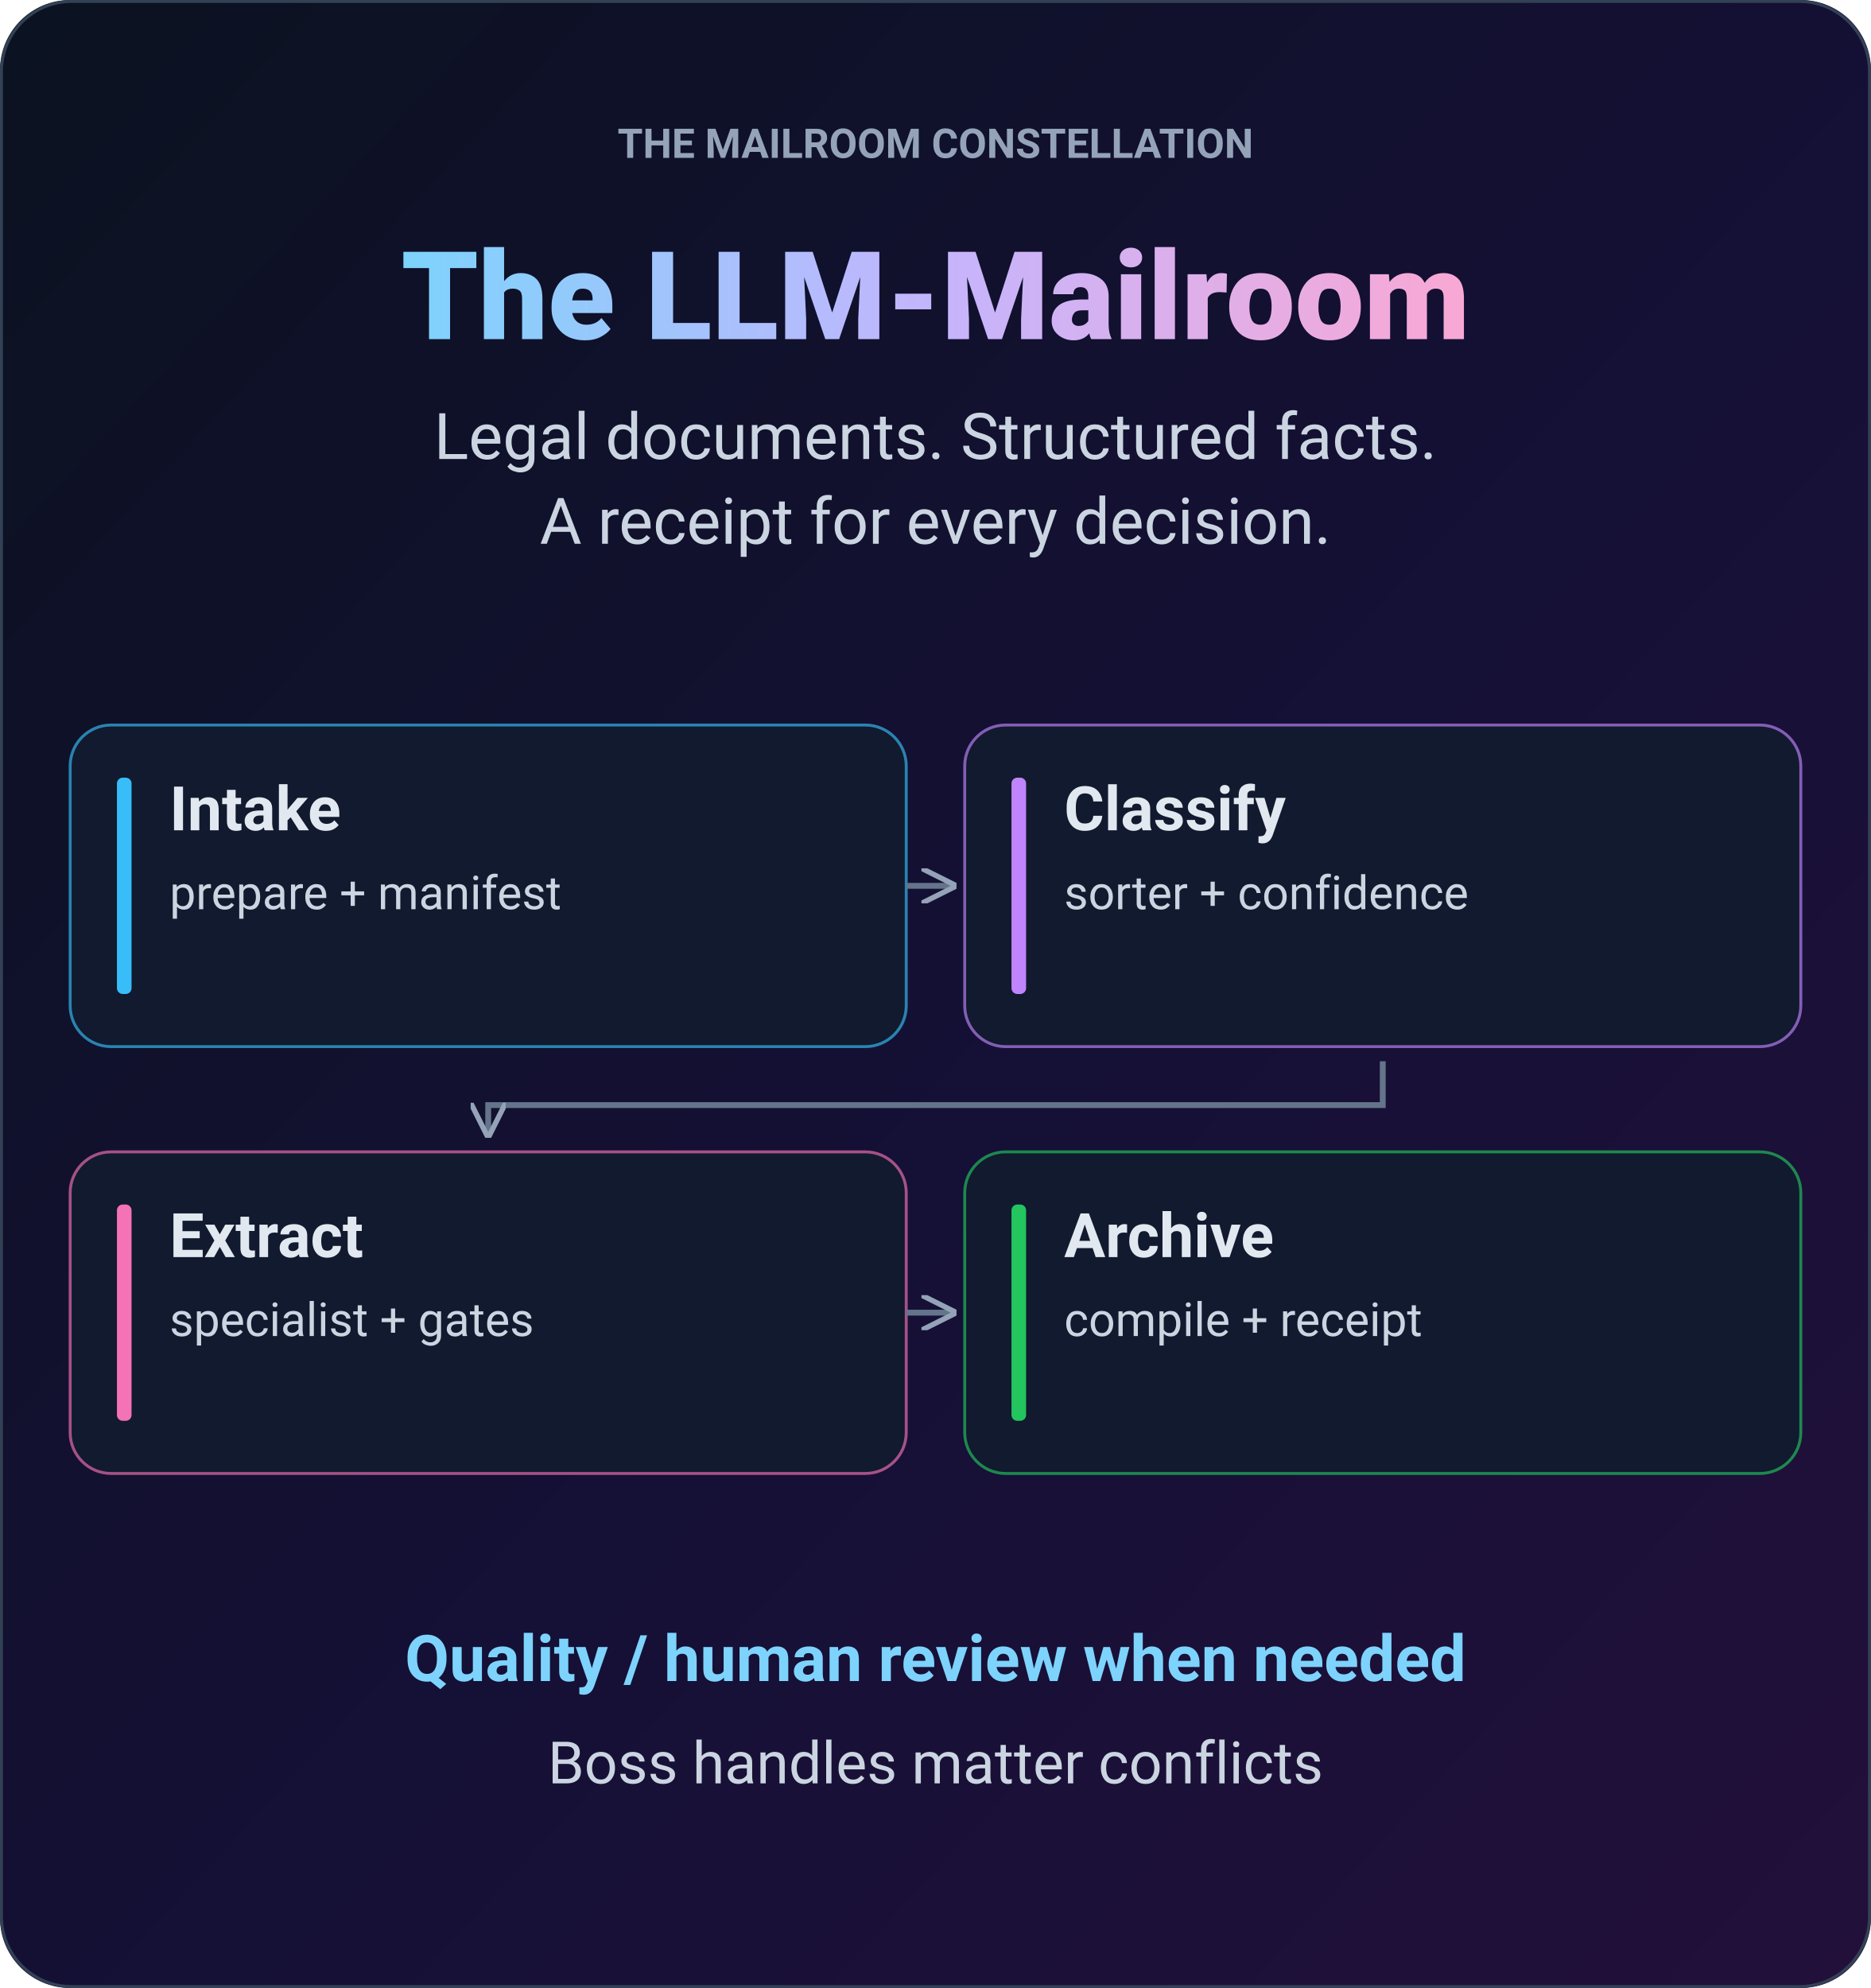
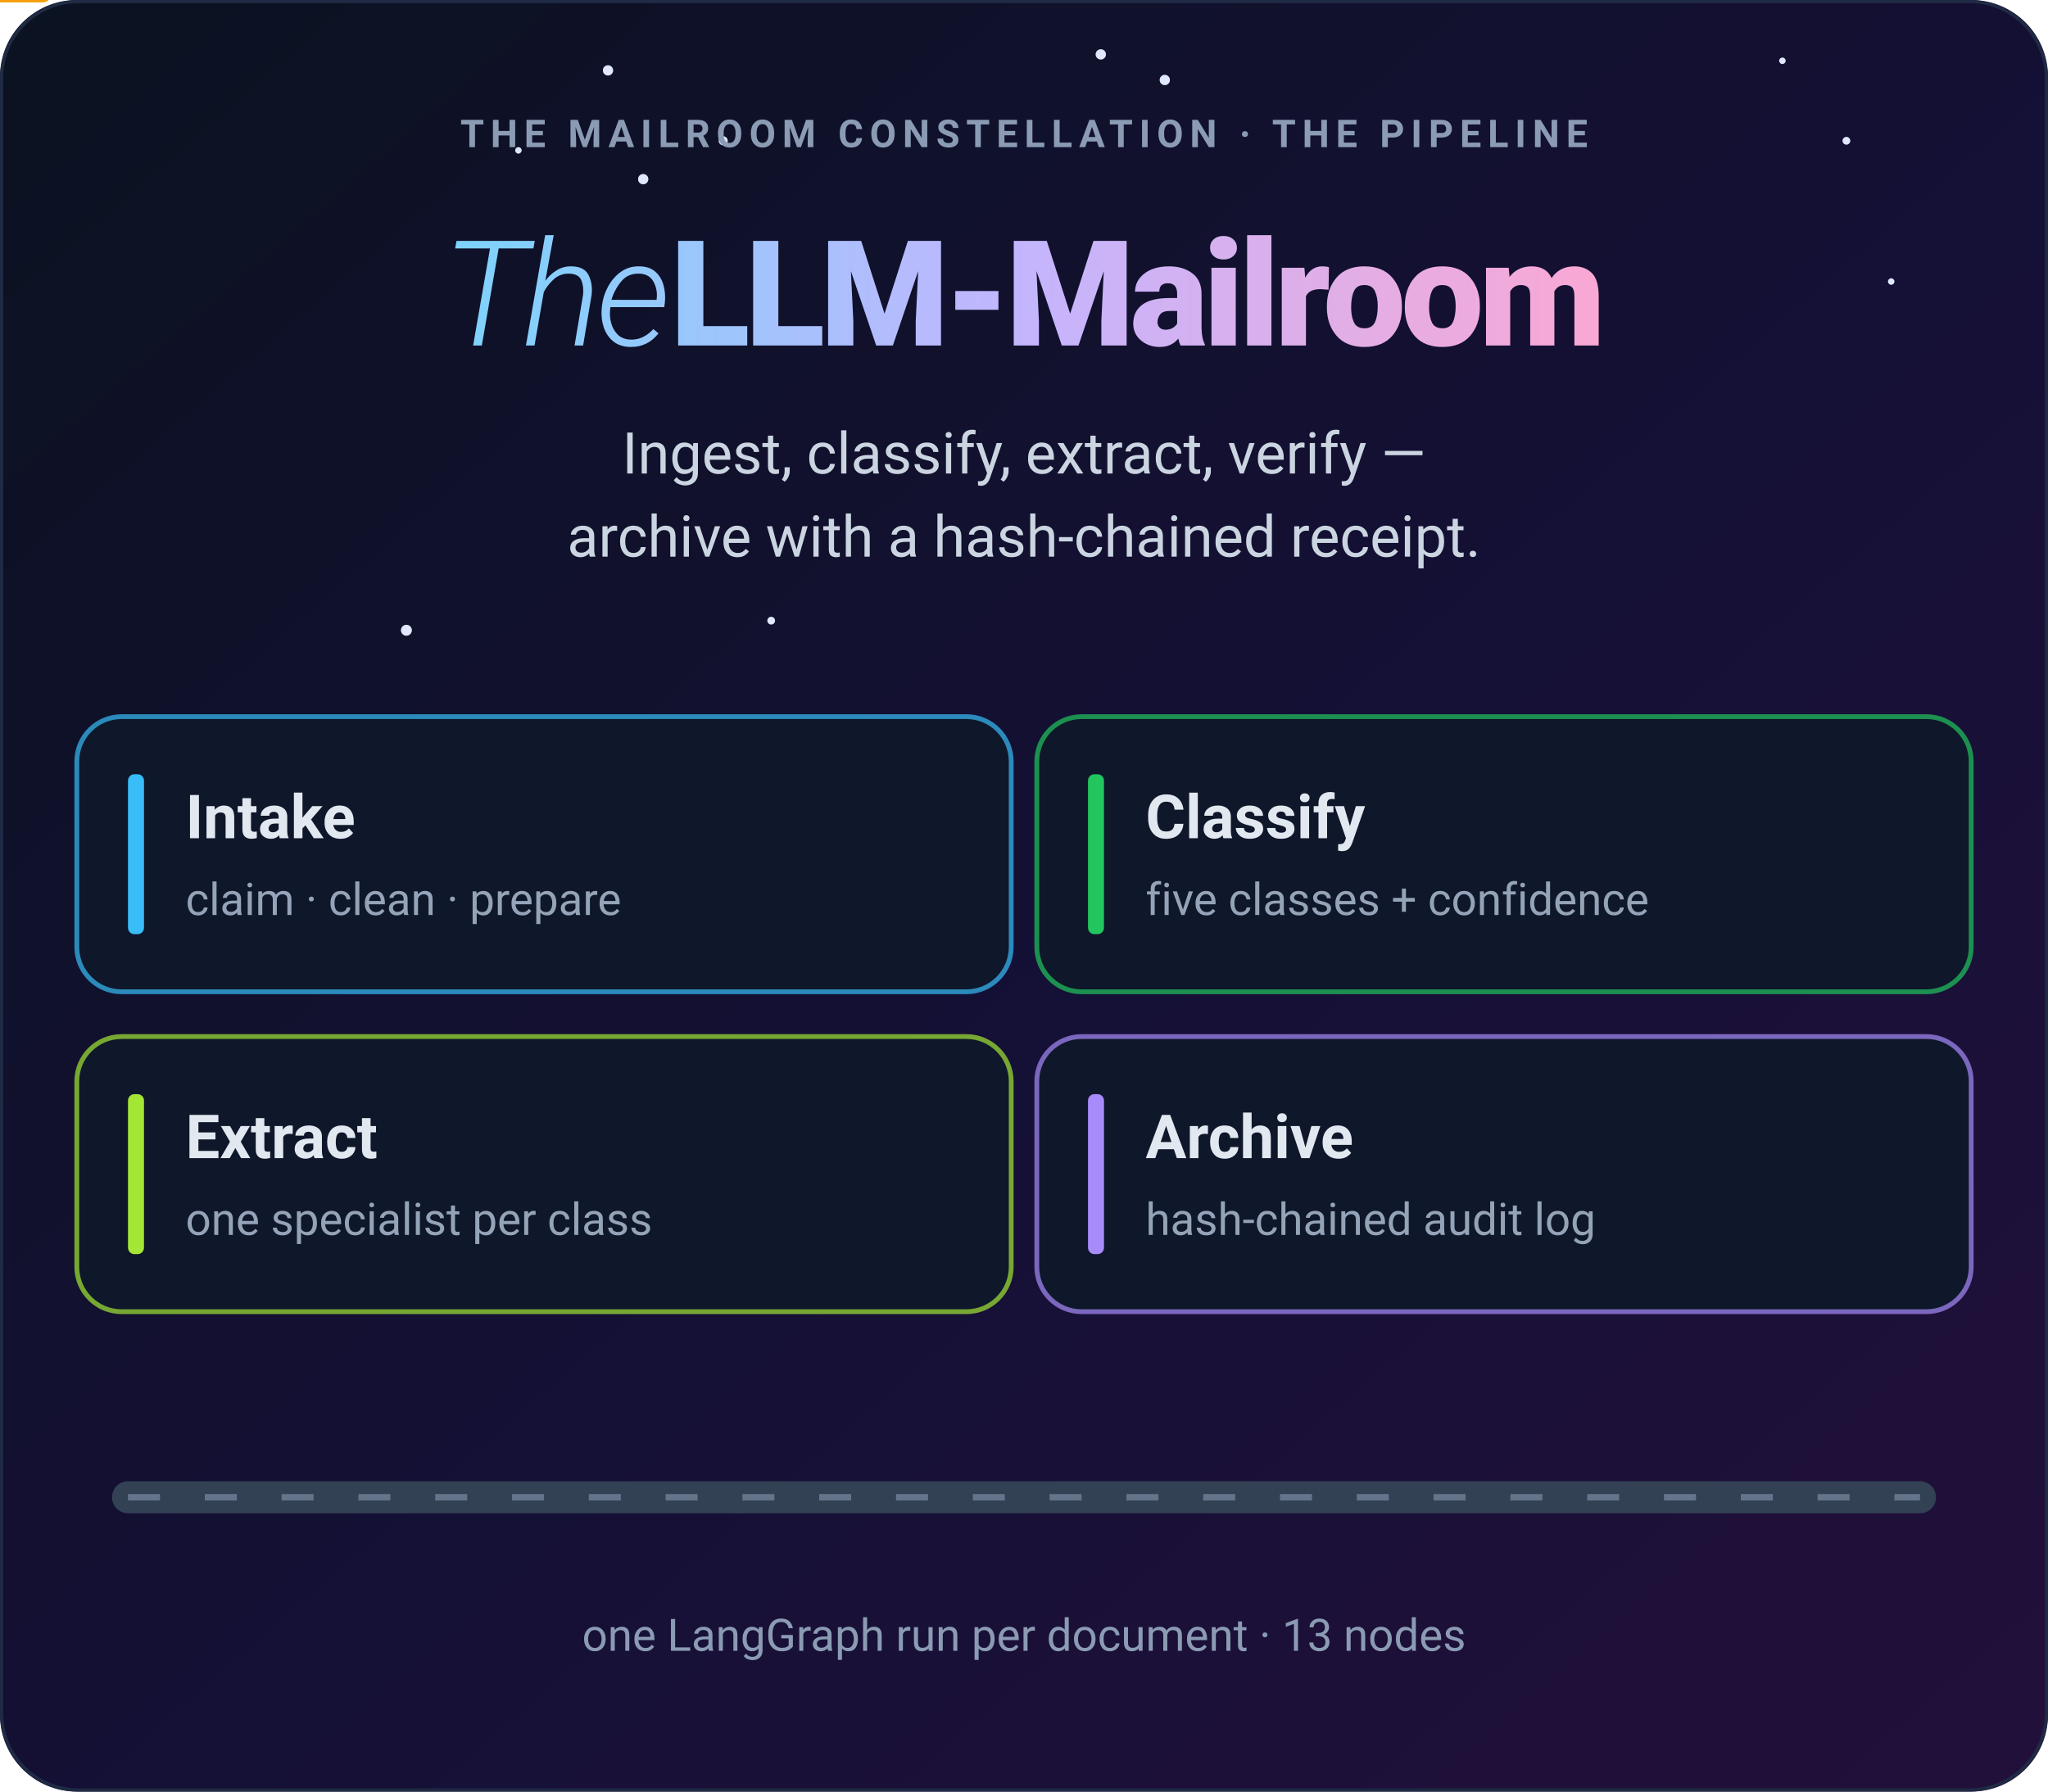
- <svg xmlns="http://www.w3.org/2000/svg" viewBox="0 0 640 680" width="640" height="680" role="img" aria-labelledby="title desc" font-family="ui-sans-serif,-apple-system,'Segoe UI',Roboto,Helvetica,Arial,sans-serif">
+ <svg xmlns="http://www.w3.org/2000/svg" viewBox="0 0 640 560" width="640" height="560" role="img" aria-labelledby="t d" font-family="ui-sans-serif,-apple-system,'Segoe UI',Roboto,Helvetica,Arial,sans-serif">
  <defs>
-     <linearGradient id="bg" x2="1" y2="1">
-       <stop stop-color="#0b1220" />
+     <linearGradient id="bg" x1="0" y1="0" x2="1" y2="1">
+       <stop offset="0" stop-color="#0b1220" />
      <stop offset=".55" stop-color="#151036" />
      <stop offset="1" stop-color="#22103a" />
    </linearGradient>
-     <linearGradient id="heading">
-       <stop stop-color="#7dd3fc" />
+     <linearGradient id="ttl" x1="0" y1="0" x2="1" y2="0">
+       <stop offset="0" stop-color="#7dd3fc" />
      <stop offset=".5" stop-color="#c4b5fd" />
      <stop offset="1" stop-color="#f9a8d4" />
    </linearGradient>
-     <marker id="arrow" viewBox="0 0 10 10" refX="9" refY="5" markerWidth="6" markerHeight="6" orient="auto-start-reverse">
-       <path d="M0 0 L10 5 L0 10" fill="none" stroke="#94a3b8" stroke-width="1.5" />
+     <radialGradient id="glow" cx=".5" cy=".5" r=".5">
+       <stop offset="0" stop-color="#a78bfa" stop-opacity=".9" />
+       <stop offset="1" stop-color="#a78bfa" stop-opacity="0" />
+     </radialGradient>
+     <filter id="soft" x="-50%" y="-50%" width="200%" height="200%">
+       <feGaussianBlur stdDeviation="3" />
+     </filter>
+     <marker id="arr" viewBox="0 0 10 10" refX="8" refY="5" markerWidth="7" markerHeight="7" orient="auto-start-reverse">
+       <path d="M1 1 L9 5 L1 9" fill="none" stroke="#94a3b8" stroke-width="1.6" stroke-linecap="round" stroke-linejoin="round" />
    </marker>
+     <g id="env">
+       <rect x="-22" y="-30" width="44" height="30" rx="3" fill="#fef3c7" stroke="#f59e0b" stroke-width="2" />
+       <polyline points="-22,-30 0,-13 22,-30" fill="none" stroke="#f59e0b" stroke-width="2" stroke-linejoin="round" />
+       <circle cx="0" cy="-13" r="3.2" fill="#ef4444" />
+     </g>
  </defs>
-   <style>.cue{stroke-dasharray:6 22;animation:travel 4.5s linear 1}@keyframes travel{from{stroke-dashoffset:112}to{stroke-dashoffset:0}}@media(prefers-reduced-motion:reduce){.cue{animation:none}}</style>
-   <rect width="640" height="680" rx="24" fill="url(#bg)" />
-   <rect x=".5" y=".5" width="639" height="679" rx="24" fill="none" stroke="#334155" />
-   <text x="320" y="54" font-size="14" fill="#94a3b8" font-weight="700" text-anchor="middle">THE MAILROOM CONSTELLATION</text>
-   <text x="320" y="116" font-size="42" fill="url(#heading)" font-weight="800" text-anchor="middle">The LLM-Mailroom</text>
-   <text x="320" y="157" font-size="22" fill="#cbd5e1" font-weight="400" text-anchor="middle">Legal documents. Structured facts.</text>
-   <text x="320" y="186" font-size="22" fill="#cbd5e1" font-weight="400" text-anchor="middle">A receipt for every decision.</text>
-   <rect x="24" y="248" width="286" height="110" rx="14" fill="#111a2e" stroke="#38bdf8" stroke-opacity=".65" />
-   <rect x="40" y="266" width="5" height="74" rx="2" fill="#38bdf8" />
-   <text x="58" y="284" font-size="21" fill="#e2e8f0" font-weight="700" text-anchor="start">Intake</text>
-   <text x="58" y="311" font-size="16" fill="#cbd5e1" font-weight="400" text-anchor="start">prepare + manifest</text>
-   <rect x="330" y="248" width="286" height="110" rx="14" fill="#111a2e" stroke="#c084fc" stroke-opacity=".65" />
-   <rect x="346" y="266" width="5" height="74" rx="2" fill="#c084fc" />
-   <text x="364" y="284" font-size="21" fill="#e2e8f0" font-weight="700" text-anchor="start">Classify</text>
-   <text x="364" y="311" font-size="16" fill="#cbd5e1" font-weight="400" text-anchor="start">sorter + confidence</text>
-   <rect x="24" y="394" width="286" height="110" rx="14" fill="#111a2e" stroke="#f472b6" stroke-opacity=".65" />
-   <rect x="40" y="412" width="5" height="74" rx="2" fill="#f472b6" />
-   <text x="58" y="430" font-size="21" fill="#e2e8f0" font-weight="700" text-anchor="start">Extract</text>
-   <text x="58" y="457" font-size="16" fill="#cbd5e1" font-weight="400" text-anchor="start">specialist + gates</text>
-   <rect x="330" y="394" width="286" height="110" rx="14" fill="#111a2e" stroke="#22c55e" stroke-opacity=".65" />
-   <rect x="346" y="412" width="5" height="74" rx="2" fill="#22c55e" />
-   <text x="364" y="430" font-size="21" fill="#e2e8f0" font-weight="700" text-anchor="start">Archive</text>
-   <text x="364" y="457" font-size="16" fill="#cbd5e1" font-weight="400" text-anchor="start">compile + receipt</text>
-   <path d="M310 303 L326 303" fill="none" stroke="#64748b" stroke-width="2" marker-end="url(#arrow)" />
-   <path d="M473 363 V378 H167 V388" fill="none" stroke="#64748b" stroke-width="2" marker-end="url(#arrow)" />
-   <path d="M310 449 L326 449" fill="none" stroke="#64748b" stroke-width="2" marker-end="url(#arrow)" />
-   <text x="320" y="575" font-size="22" fill="#7dd3fc" font-weight="600" text-anchor="middle">Quality / human review when needed</text>
-   <text x="320" y="610" font-size="20" fill="#cbd5e1" font-weight="400" text-anchor="middle">Boss handles matter conflicts</text>
+   <style>@media (prefers-reduced-motion: reduce){.motion{display:none}}</style>
+   <rect width="640" height="560" rx="24" fill="url(#bg)" />
+   <rect x=".5" y=".5" width="639" height="559" rx="24" fill="none" stroke="#1f2a44" />
+   <g fill="#e0e7ff">
+     <circle cx="127" cy="197" r="1.7" opacity=".35" />
+     <circle cx="241" cy="194" r="1.2" opacity=".35" />
+     <circle cx="344" cy="17" r="1.6" opacity=".35" />
+     <circle cx="226" cy="44" r="1.4" opacity=".35" />
+     <circle cx="364" cy="25" r="1.6" opacity=".35" />
+     <circle cx="577" cy="44" r="1.2" opacity=".35" />
+     <circle cx="201" cy="56" r="1.6" opacity=".35" />
+     <circle cx="190" cy="22" r="1.6" opacity=".35" />
+     <circle cx="557" cy="19" r="1" opacity=".35" />
+     <circle cx="591" cy="88" r="1" opacity=".35" />
+     <circle cx="162" cy="47" r="1" opacity=".35" />
+   </g>
+   <g class="motion" fill="#e0e7ff">
+     <circle cx="127" cy="197" r="1.7">
+       <animate attributeName="opacity" values="0;.9;0" dur="2.2s" begin="0s" repeatCount="indefinite" />
+     </circle>
+     <circle cx="241" cy="194" r="1.2">
+       <animate attributeName="opacity" values="0;.9;0" dur="4.3s" begin="0.4s" repeatCount="indefinite" />
+     </circle>
+     <circle cx="344" cy="17" r="1.6">
+       <animate attributeName="opacity" values="0;.9;0" dur="2.6s" begin="1.6s" repeatCount="indefinite" />
+     </circle>
+     <circle cx="226" cy="44" r="1.4">
+       <animate attributeName="opacity" values="0;.9;0" dur="3.5s" begin="0.4s" repeatCount="indefinite" />
+     </circle>
+     <circle cx="364" cy="25" r="1.6">
+       <animate attributeName="opacity" values="0;.9;0" dur="2.8s" begin="0.8s" repeatCount="indefinite" />
+     </circle>
+     <circle cx="577" cy="44" r="1.2">
+       <animate attributeName="opacity" values="0;.9;0" dur="3.4s" begin="1.2s" repeatCount="indefinite" />
+     </circle>
+     <circle cx="201" cy="56" r="1.6">
+       <animate attributeName="opacity" values="0;.9;0" dur="3.6s" begin="2.4s" repeatCount="indefinite" />
+     </circle>
+     <circle cx="190" cy="22" r="1.6">
+       <animate attributeName="opacity" values="0;.9;0" dur="2.7s" begin="0.4s" repeatCount="indefinite" />
+     </circle>
+     <circle cx="557" cy="19" r="1">
+       <animate attributeName="opacity" values="0;.9;0" dur="2.3s" begin="0.8s" repeatCount="indefinite" />
+     </circle>
+     <circle cx="591" cy="88" r="1">
+       <animate attributeName="opacity" values="0;.9;0" dur="3.8s" begin="1.2s" repeatCount="indefinite" />
+     </circle>
+     <circle cx="162" cy="47" r="1">
+       <animate attributeName="opacity" values="0;.9;0" dur="3.1s" begin="1.6s" repeatCount="indefinite" />
+     </circle>
+   </g>
+   <text x="320" y="46" font-size="12" fill="#8b9bb4" font-weight="700" text-anchor="middle" letter-spacing="2">THE MAILROOM CONSTELLATION · THE PIPELINE</text>
+   <text x="320" y="108" text-anchor="middle" font-size="46" font-weight="800" letter-spacing="-1.5" fill="url(#ttl)">
+     <tspan font-weight="300" font-style="italic">The </tspan>LLM-Mailroom</text>
+   <text x="320" y="148" font-size="18" fill="#cbd5e1" text-anchor="middle">Ingest, classify, extract, verify —</text>
+   <text x="320" y="174" font-size="18" fill="#cbd5e1" text-anchor="middle">archive with a hash-chained receipt.</text>
+   <rect x="24" y="224" width="292" height="86" rx="14" fill="#0f172a" stroke="#38bdf8" stroke-opacity=".7" stroke-width="1.5" />
+   <rect x="40" y="242" width="5" height="50" rx="2" fill="#38bdf8" />
+   <text x="58" y="262" font-size="19" fill="#e2e8f0" font-weight="700">Intake</text>
+   <text x="58" y="286" font-size="14" fill="#94a3b8">claim · clean · prepare</text>
+   <rect x="324" y="224" width="292" height="86" rx="14" fill="#0f172a" stroke="#22c55e" stroke-opacity=".7" stroke-width="1.5" />
+   <rect x="340" y="242" width="5" height="50" rx="2" fill="#22c55e" />
+   <text x="358" y="262" font-size="19" fill="#e2e8f0" font-weight="700">Classify</text>
+   <text x="358" y="286" font-size="14" fill="#94a3b8">five classes + confidence</text>
+   <rect x="24" y="324" width="292" height="86" rx="14" fill="#0f172a" stroke="#a3e635" stroke-opacity=".7" stroke-width="1.5" />
+   <rect x="40" y="342" width="5" height="50" rx="2" fill="#a3e635" />
+   <text x="58" y="362" font-size="19" fill="#e2e8f0" font-weight="700">Extract</text>
+   <text x="58" y="386" font-size="14" fill="#94a3b8">one specialist per class</text>
+   <rect x="324" y="324" width="292" height="86" rx="14" fill="#0f172a" stroke="#a78bfa" stroke-opacity=".7" stroke-width="1.5" />
+   <rect x="340" y="342" width="5" height="50" rx="2" fill="#a78bfa" />
+   <text x="358" y="362" font-size="19" fill="#e2e8f0" font-weight="700">Archive</text>
+   <text x="358" y="386" font-size="14" fill="#94a3b8">hash-chained audit log</text>
+   <path d="M40 468 H600" stroke="#334155" stroke-width="10" stroke-linecap="round" />
+   <path d="M40 468 H600" stroke="#64748b" stroke-width="2" stroke-dasharray="10 14" />
+   <path id="mb" d="M40 462 H600" fill="none" />
+   <g class="motion">
+     <use href="#env" transform="scale(.7)">
+       <animateMotion dur="5s" begin="0.0s" repeatCount="indefinite">
+         <mpath href="#mb" />
+       </animateMotion>
+     </use>
+     <use href="#env" transform="scale(.7)">
+       <animateMotion dur="5s" begin="2.5s" repeatCount="indefinite">
+         <mpath href="#mb" />
+       </animateMotion>
+     </use>
+   </g>
+   <text x="320" y="516" font-size="14" fill="#8b9bb4" text-anchor="middle">one LangGraph run per document · 13 nodes</text>
</svg>
